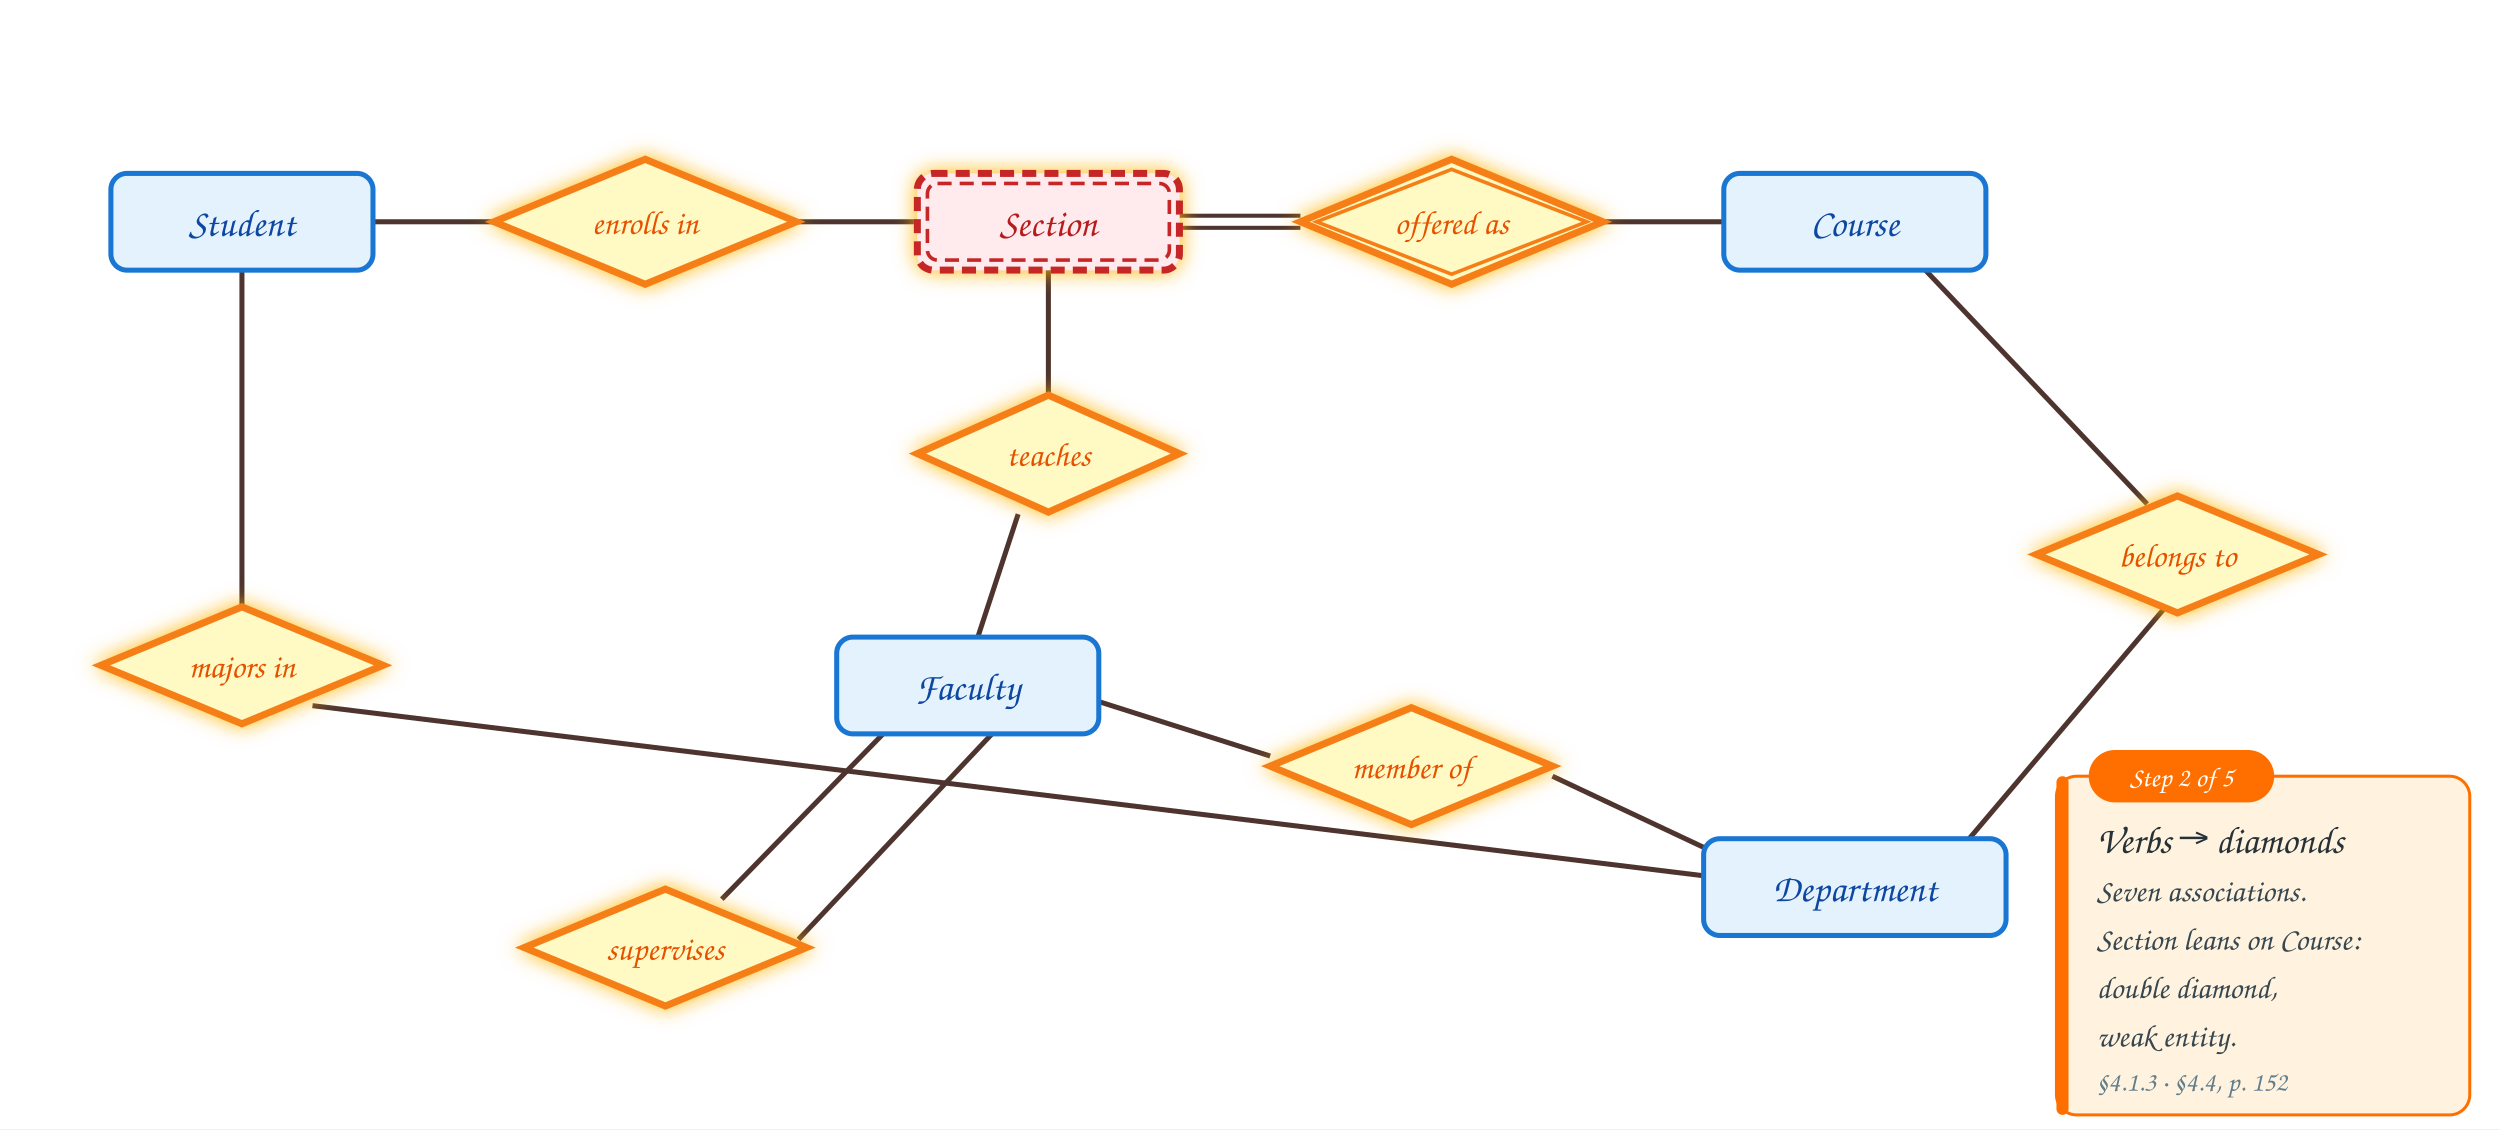
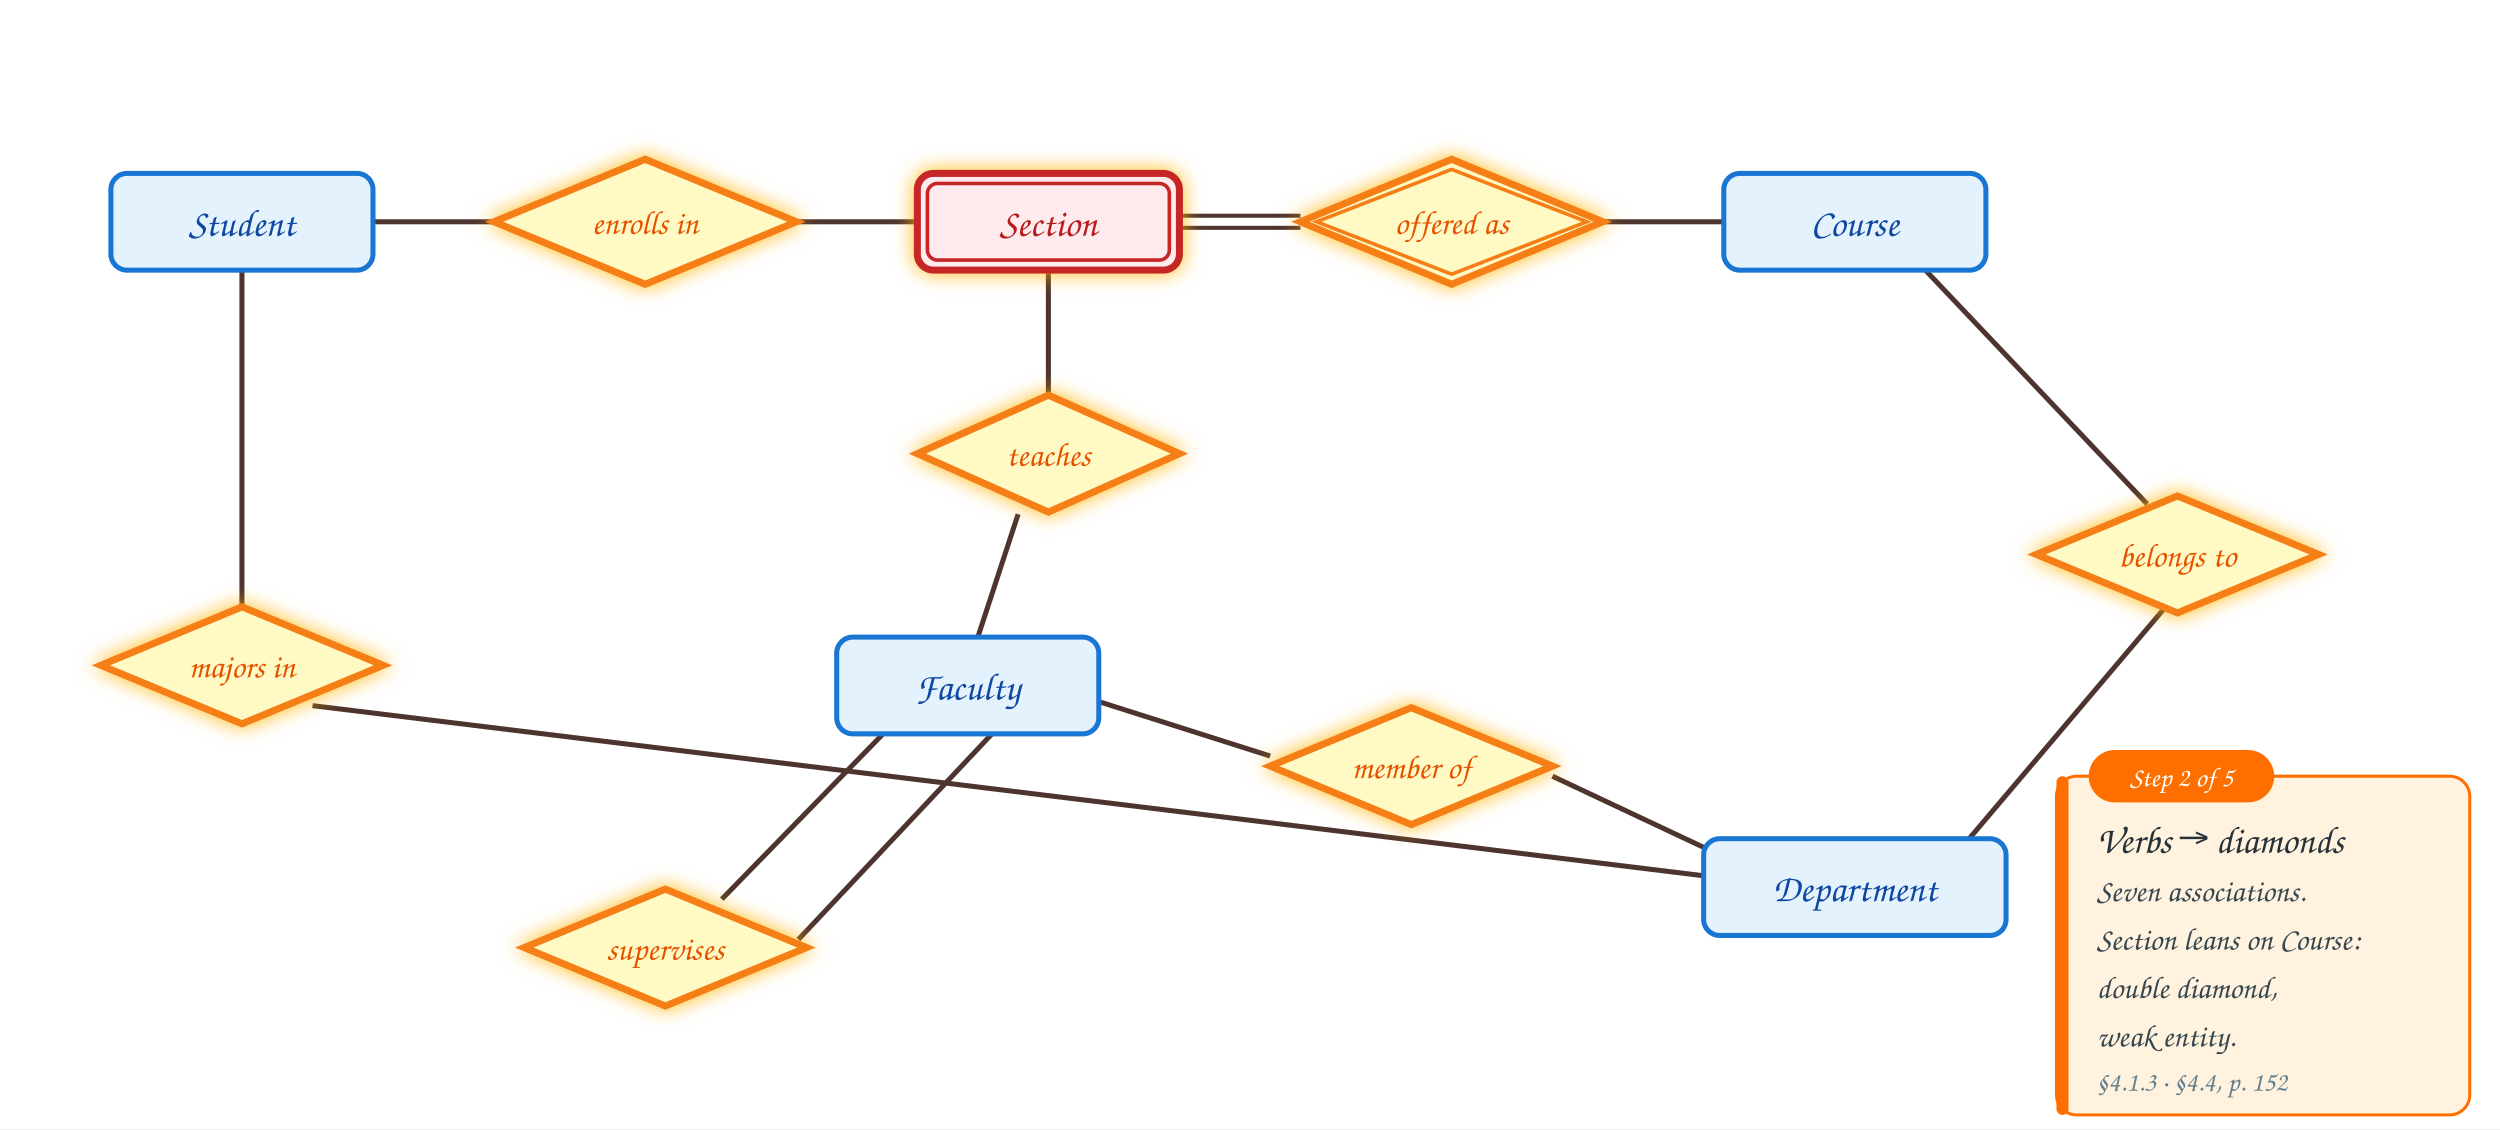
<svg xmlns="http://www.w3.org/2000/svg" viewBox="0 0 1240 560" font-family="'Chalkboard SE','Comic Sans MS','Segoe Print',cursive">
  <defs>
    <filter id="glow" x="-60%" y="-60%" width="220%" height="220%">
      <feDropShadow dx="0" dy="0" stdDeviation="5" flood-color="#ffb300" flood-opacity="0.9" />
    </filter>
    <marker id="lead" viewBox="0 0 10 10" refX="8" refY="5" markerWidth="7" markerHeight="7" orient="auto-start-reverse">
      <path d="M 0 1 L 9 5 L 0 9 z" fill="#ff6f00" />
    </marker>
  </defs>
  <rect width="1240" height="560" fill="#ffffff" />
  <line x1="185" y1="110" x2="245" y2="110" stroke="#4E342E" stroke-width="2.5" />
  <line x1="395" y1="110" x2="455" y2="110" stroke="#4E342E" stroke-width="2.5" />
  <line x1="585" y1="107" x2="645" y2="107" stroke="#4E342E" stroke-width="2" />
  <line x1="585" y1="113" x2="645" y2="113" stroke="#4E342E" stroke-width="2" />
  <line x1="795" y1="110" x2="855" y2="110" stroke="#4E342E" stroke-width="2.5" />
  <line x1="520" y1="134" x2="520" y2="195" stroke="#4E342E" stroke-width="2.5" />
  <line x1="505" y1="255" x2="485" y2="316" stroke="#4E342E" stroke-width="2.5" />
  <line x1="955" y1="134" x2="1065" y2="250" stroke="#4E342E" stroke-width="2.5" />
  <line x1="1075" y1="300" x2="975" y2="418" stroke="#4E342E" stroke-width="2.5" />
  <line x1="545" y1="348" x2="630" y2="375" stroke="#4E342E" stroke-width="2.5" />
  <line x1="770" y1="385" x2="855" y2="425" stroke="#4E342E" stroke-width="2.5" />
  <line x1="120" y1="134" x2="120" y2="300" stroke="#4E342E" stroke-width="2.5" />
  <line x1="155" y1="350" x2="850" y2="435" stroke="#4E342E" stroke-width="2.5" />
  <line x1="438" y1="364" x2="358" y2="446" stroke="#4E342E" stroke-width="2.5" />
  <line x1="492" y1="364" x2="396" y2="466" stroke="#4E342E" stroke-width="2.5" />
  <g>
    <rect x="55" y="86" width="130" height="48" rx="8" fill="#e3f2fd" stroke="#1976d2" stroke-width="2.5" />
    <text x="120" y="117" font-size="19" fill="#0d47a1" text-anchor="middle">Student</text>
  </g>
  <g>
    <rect x="855" y="86" width="130" height="48" rx="8" fill="#e3f2fd" stroke="#1976d2" stroke-width="2.5" />
    <text x="920" y="117" font-size="19" fill="#0d47a1" text-anchor="middle">Course</text>
  </g>
  <g>
    <rect x="415" y="316" width="130" height="48" rx="8" fill="#e3f2fd" stroke="#1976d2" stroke-width="2.5" />
    <text x="480" y="347" font-size="19" fill="#0d47a1" text-anchor="middle">Faculty</text>
  </g>
  <g>
    <rect x="845" y="416" width="150" height="48" rx="8" fill="#e3f2fd" stroke="#1976d2" stroke-width="2.5" />
    <text x="920" y="447" font-size="19" fill="#0d47a1" text-anchor="middle">Department</text>
  </g>
  <g filter="url(#glow)">
-     <rect x="455" y="86" width="130" height="48" rx="8" fill="#ffebee" stroke="#c62828" stroke-width="3.5" stroke-dasharray="7 4" />
-     <rect x="460" y="91" width="120" height="38" rx="5" fill="none" stroke="#c62828" stroke-width="1.8" stroke-dasharray="7 4" />
+     <rect x="455" y="86" width="130" height="48" rx="8" fill="#ffebee" stroke="#c62828" stroke-width="3.5" />
+     <rect x="460" y="91" width="120" height="38" rx="5" fill="none" stroke="#c62828" stroke-width="1.8" />
    <text x="520" y="117" font-size="19" fill="#b71c1c" text-anchor="middle">Section</text>
  </g>
  <g filter="url(#glow)">
    <polygon points="320,79 395,110 320,141 245,110" fill="#fff9c4" stroke="#f57f17" stroke-width="3.5" />
    <text x="320" y="116" font-size="16.5" fill="#e65100" text-anchor="middle">enrolls in</text>
  </g>
  <g filter="url(#glow)">
    <polygon points="720,79 795,110 720,141 645,110" fill="#fff9c4" stroke="#f57f17" stroke-width="3.5" />
    <polygon points="720,84 787,110 720,136 653,110" fill="none" stroke="#f57f17" stroke-width="1.8" />
    <text x="720" y="116" font-size="16.5" fill="#e65100" text-anchor="middle">offered as</text>
  </g>
  <g filter="url(#glow)">
    <polygon points="520,196 585,225 520,254 455,225" fill="#fff9c4" stroke="#f57f17" stroke-width="3.5" />
    <text x="520" y="231" font-size="16.5" fill="#e65100" text-anchor="middle">teaches</text>
  </g>
  <g filter="url(#glow)">
    <polygon points="1080,246 1150,275 1080,304 1010,275" fill="#fff9c4" stroke="#f57f17" stroke-width="3.5" />
    <text x="1080" y="281" font-size="16.5" fill="#e65100" text-anchor="middle">belongs to</text>
  </g>
  <g filter="url(#glow)">
    <polygon points="700,351 770,380 700,409 630,380" fill="#fff9c4" stroke="#f57f17" stroke-width="3.5" />
    <text x="700" y="386" font-size="16.5" fill="#e65100" text-anchor="middle">member of</text>
  </g>
  <g filter="url(#glow)">
    <polygon points="120,301 190,330 120,359 50,330" fill="#fff9c4" stroke="#f57f17" stroke-width="3.5" />
    <text x="120" y="336" font-size="16.5" fill="#e65100" text-anchor="middle">majors in</text>
  </g>
  <g filter="url(#glow)">
    <polygon points="330,441 400,470 330,499 260,470" fill="#fff9c4" stroke="#f57f17" stroke-width="3.5" />
    <text x="330" y="476" font-size="16.5" fill="#e65100" text-anchor="middle">supervises</text>
  </g>
  <g>
    <rect x="1020" y="385" width="205" height="168" rx="10" fill="#fff3e0" stroke="#ff6f00" stroke-width="1.5" />
    <rect x="1020" y="385" width="6" height="168" rx="3" fill="#ff6f00" />
    <rect x="1036" y="372" width="92" height="26" rx="13" fill="#ff6f00" />
    <text x="1082" y="390" font-size="13.5" fill="#ffffff" text-anchor="middle">Step 2 of 5</text>
    <text x="1040" y="423" font-size="19" fill="#263238">Verbs → diamonds</text>
    <text x="1040" y="447" font-size="15.5" fill="#37474f">Seven associations.</text>
    <text x="1040" y="471" font-size="15.5" fill="#37474f">Section leans on Course:</text>
    <text x="1040" y="495" font-size="15.5" fill="#37474f">double diamond,</text>
    <text x="1040" y="519" font-size="15.5" fill="#37474f">weak entity.</text>
    <text x="1040" y="541" font-size="13.5" fill="#607D8B">§4.1.3 · §4.4, p. 152</text>
  </g>
</svg>
